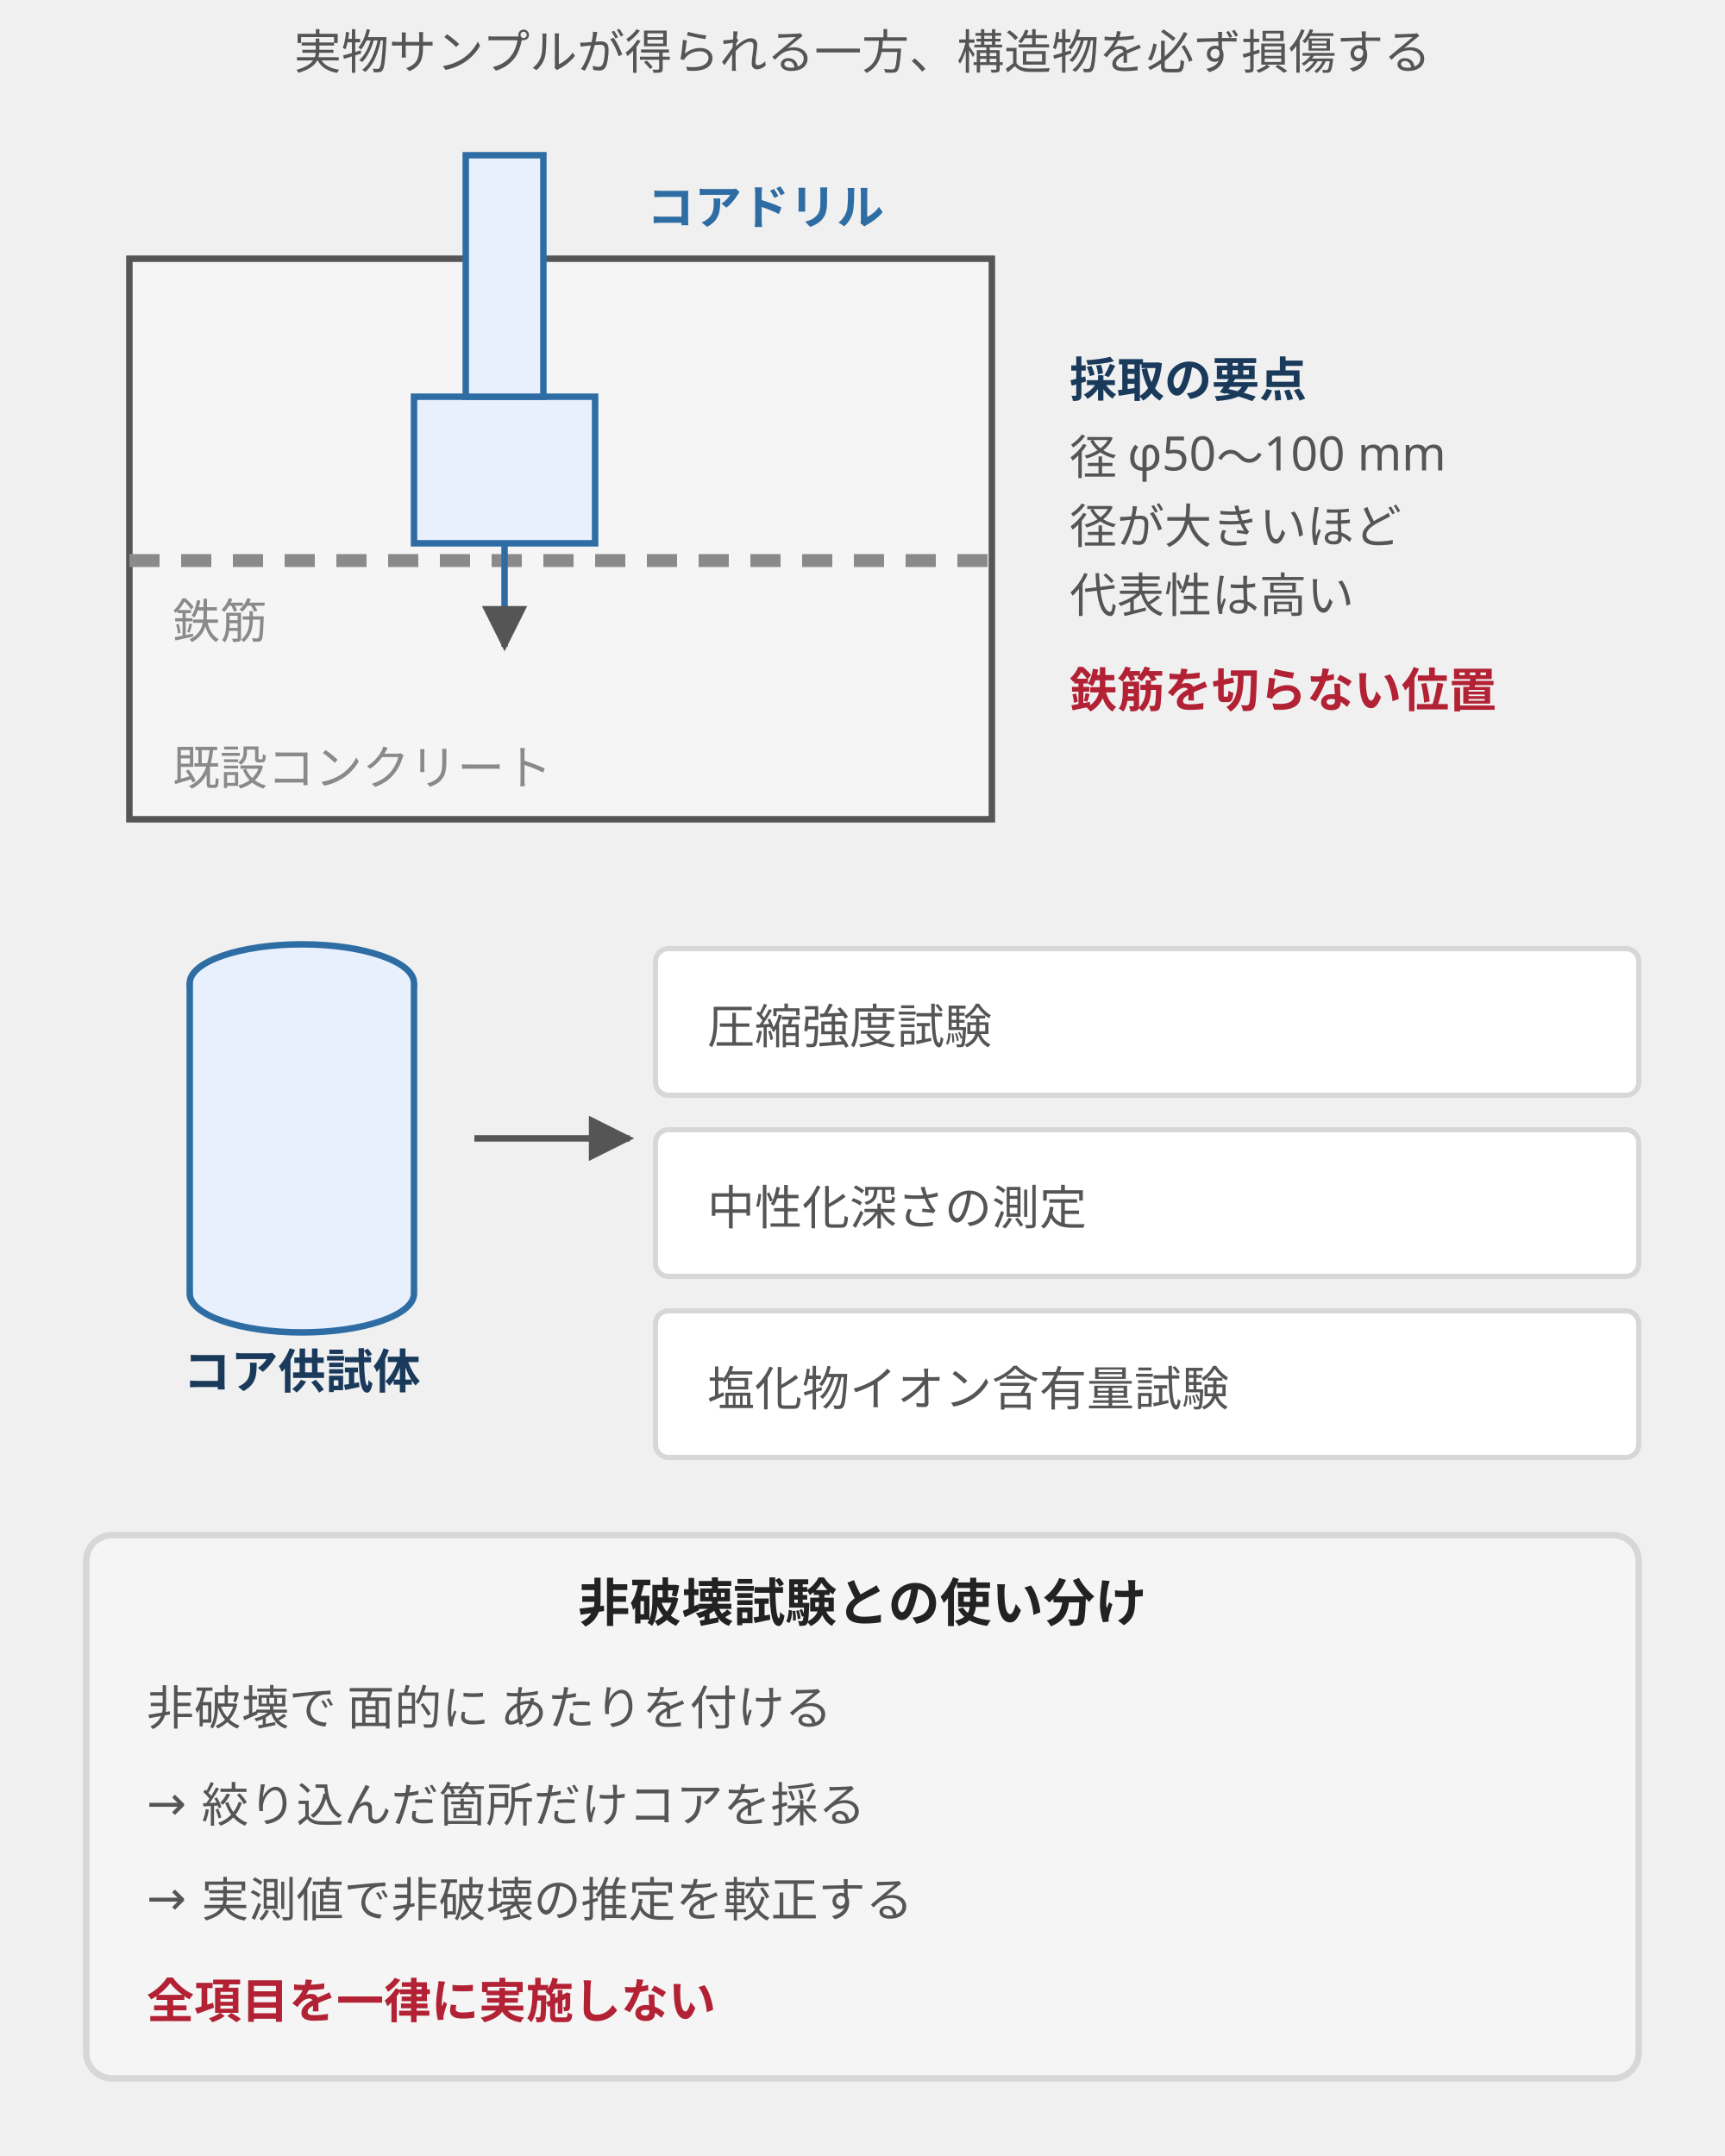
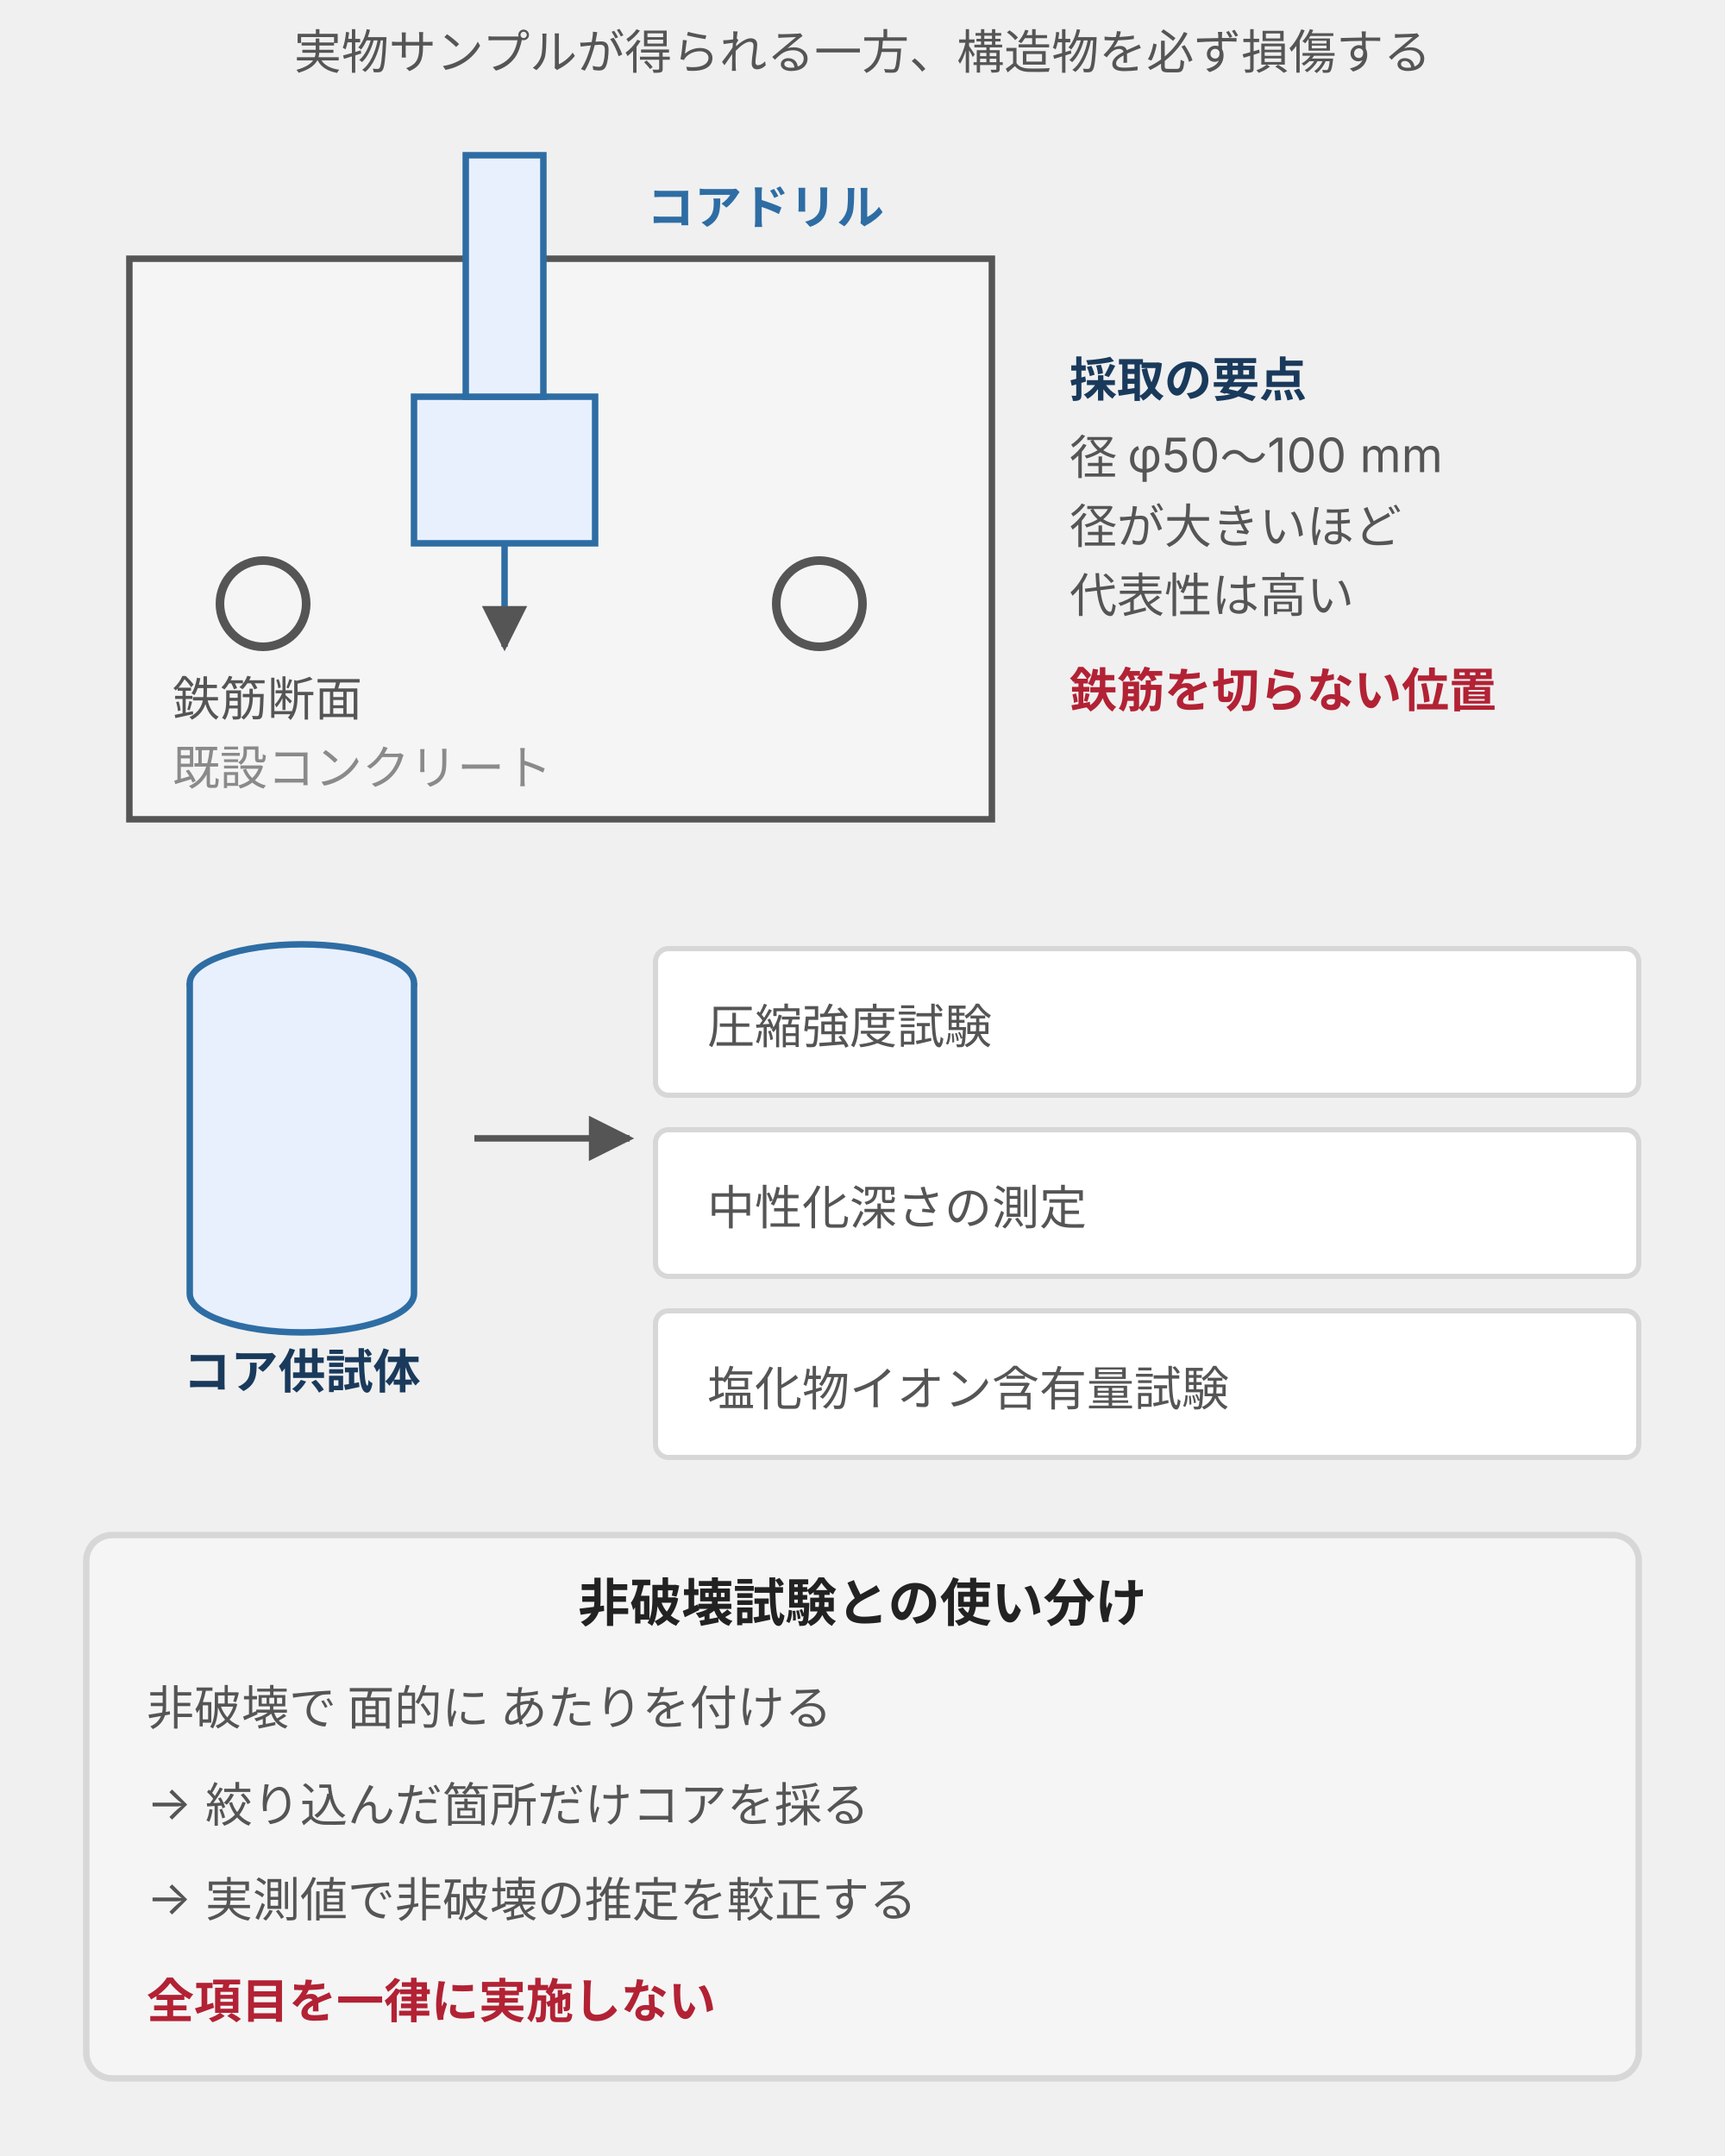
<svg xmlns="http://www.w3.org/2000/svg" viewBox="0 0 400 500" style="max-width:400px;width:100%" role="img" aria-label="コアドリルで構造物から円柱供試体を採取する模式図と、採取したコアから得られる試験項目">
  <defs>
+     <style>text { font-family: Inter, "Noto Sans JP", "Hiragino Kaku Gothic ProN", sans-serif; }</style>
    <marker id="cdi2" viewBox="0 0 10 10" refX="9" refY="5" markerWidth="7" markerHeight="7" orient="auto">
      <path d="M0,0 L10,5 L0,10 z" fill="#555" />
    </marker>
  </defs>
  <text x="200" y="16" text-anchor="middle" font-family="sans-serif" font-size="11" fill="#555">実物サンプルが得られる一方、構造物を必ず損傷する</text>
  <rect x="30" y="60" width="200" height="130" fill="#f5f5f5" stroke="#555" stroke-width="1.5" />
  <text x="40" y="182" font-family="sans-serif" font-size="11" fill="#8a8a8a">既設コンクリート</text>
-   <line x1="30" y1="130" x2="230" y2="130" stroke="#8a8a8a" stroke-width="3" stroke-dasharray="7 5" />
-   <text x="40" y="148" font-family="sans-serif" font-size="11" fill="#8a8a8a">鉄筋</text>
+   <circle cx="61" cy="140" r="10" fill="#f5f5f5" stroke="#555" stroke-width="2" />
+   <circle cx="190" cy="140" r="10" fill="#f5f5f5" stroke="#555" stroke-width="2" />
+   <text x="40" y="166" font-family="sans-serif" font-size="11" fill="#555">鉄筋断面</text>
  <rect x="96" y="92" width="42" height="34" fill="#e8f0fe" stroke="#2e6da4" stroke-width="1.5" />
  <rect x="108" y="36" width="18" height="56" fill="#e8f0fe" stroke="#2e6da4" stroke-width="1.5" />
  <text x="150" y="52" font-family="sans-serif" font-size="11" font-weight="bold" fill="#2e6da4">コアドリル</text>
  <line x1="117" y1="126" x2="117" y2="150" stroke="#2e6da4" stroke-width="1.5" marker-end="url(#cdi2)" />
  <text x="248" y="92" font-family="sans-serif" font-size="11" font-weight="bold" fill="#1a3a5c">採取の要点</text>
  <text x="248" y="110" font-family="sans-serif" font-size="11" fill="#555">径 φ50〜100 mm</text>
  <text x="248" y="126" font-family="sans-serif" font-size="11" fill="#555">径が大きいほど</text>
  <text x="248" y="142" font-family="sans-serif" font-size="11" fill="#555">代表性は高い</text>
  <text x="248" y="164" font-family="sans-serif" font-size="11" font-weight="bold" fill="#b22234">鉄筋を切らない位置</text>
  <ellipse cx="70" cy="228" rx="26" ry="9" fill="#e8f0fe" stroke="#2e6da4" stroke-width="1.5" />
  <path d="M44 228 L44 300 A26 9 0 0 0 96 300 L96 228" fill="#e8f0fe" stroke="#2e6da4" stroke-width="1.5" />
  <text x="70" y="322" text-anchor="middle" font-family="sans-serif" font-size="11" font-weight="bold" fill="#1a3a5c">コア供試体</text>
  <line x1="110" y1="264" x2="146" y2="264" stroke="#555" stroke-width="1.5" marker-end="url(#cdi2)" />
  <rect x="152" y="220" width="228" height="34" rx="3" fill="#ffffff" stroke="#d7d7d7" stroke-width="1.2" />
  <text x="164" y="242" font-family="sans-serif" font-size="11" fill="#555">圧縮強度試験</text>
  <rect x="152" y="262" width="228" height="34" rx="3" fill="#ffffff" stroke="#d7d7d7" stroke-width="1.2" />
  <text x="164" y="284" font-family="sans-serif" font-size="11" fill="#555">中性化深さの測定</text>
  <rect x="152" y="304" width="228" height="34" rx="3" fill="#ffffff" stroke="#d7d7d7" stroke-width="1.2" />
  <text x="164" y="326" font-family="sans-serif" font-size="11" fill="#555">塩化物イオン含有量試験</text>
  <rect x="20" y="356" width="360" height="126" rx="6" fill="#f5f5f5" stroke="#d7d7d7" stroke-width="1.5" />
  <text x="200" y="376" text-anchor="middle" font-family="sans-serif" font-size="12" font-weight="bold" fill="#222">非破壊試験との使い分け</text>
  <text x="34" y="400" font-family="sans-serif" font-size="11" fill="#555">非破壊で 面的に あたりを付ける</text>
  <text x="34" y="422" font-family="sans-serif" font-size="11" fill="#555">→ 絞り込んだ箇所だけコアを採る</text>
  <text x="34" y="444" font-family="sans-serif" font-size="11" fill="#555">→ 実測値で非破壊の推定を較正する</text>
  <text x="34" y="468" font-family="sans-serif" font-size="11" font-weight="bold" fill="#b22234">全項目を一律に実施しない</text>
</svg>
